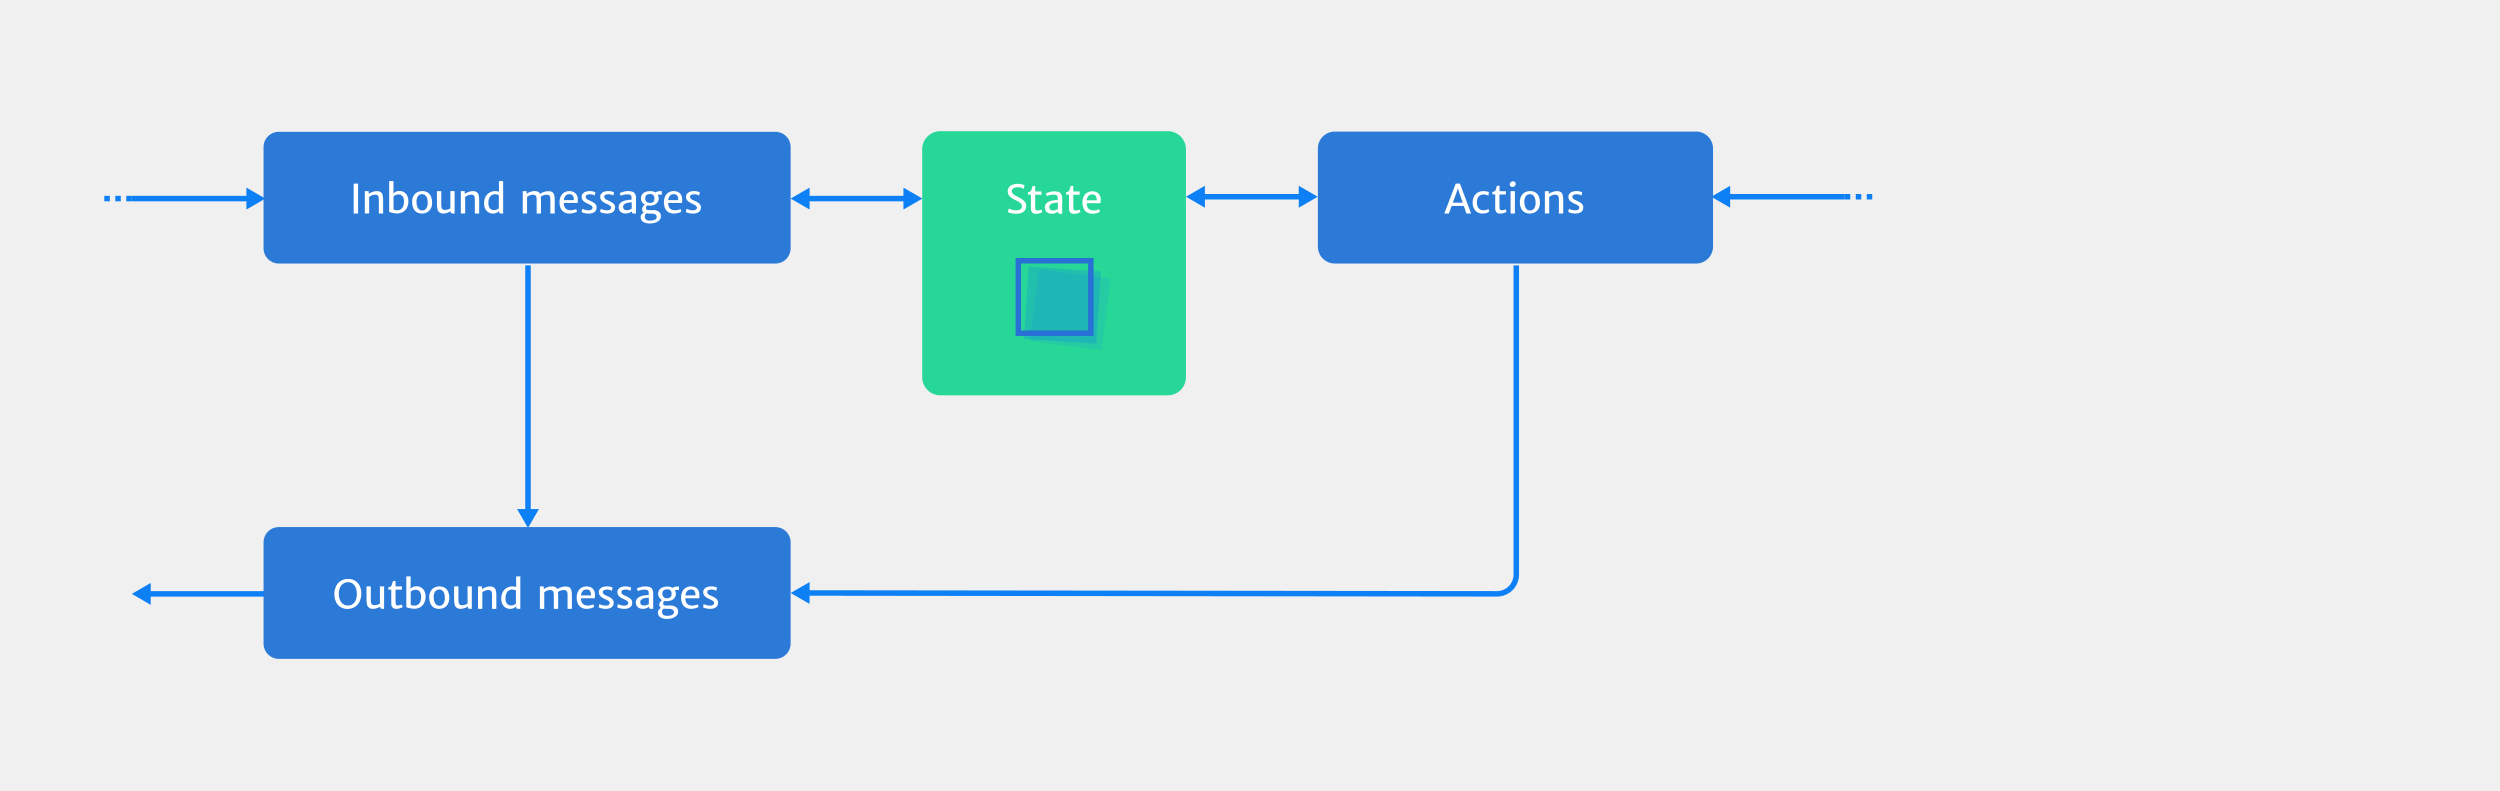
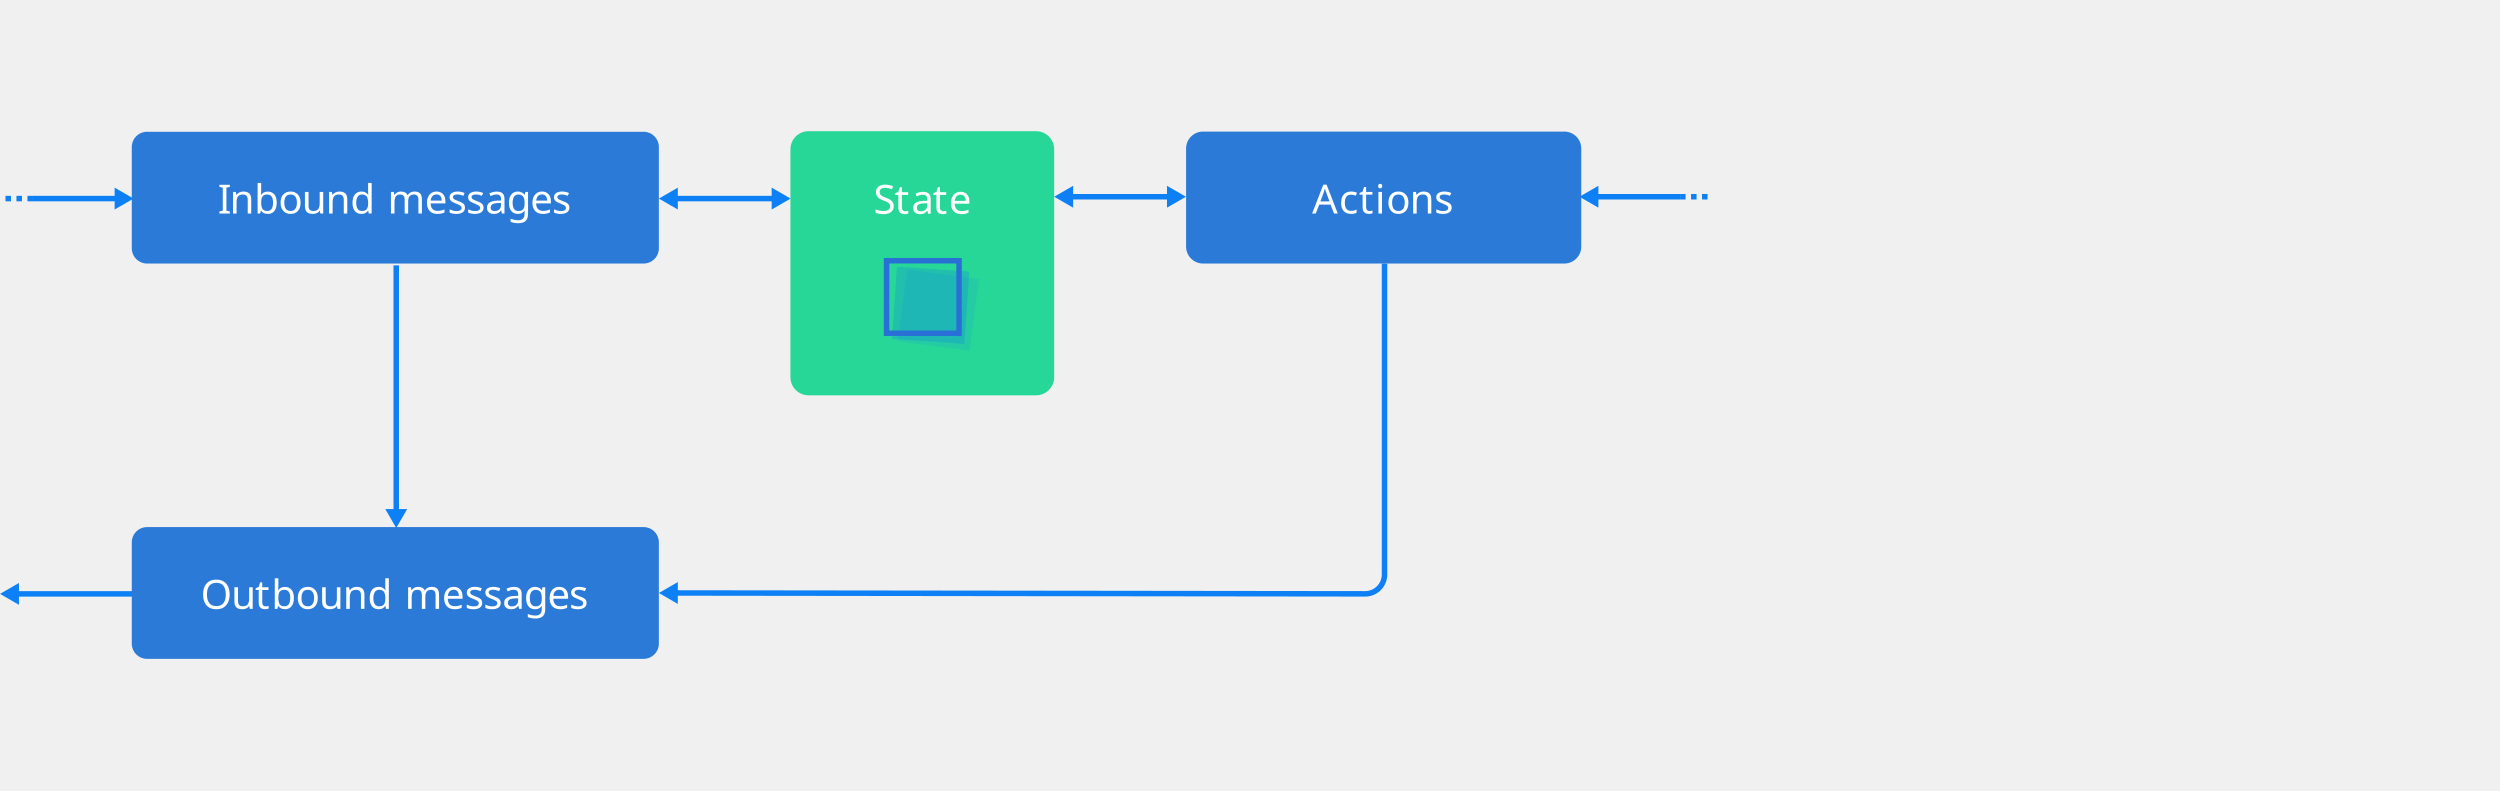
<svg xmlns="http://www.w3.org/2000/svg" id="Layer_1" data-name="Layer 1" viewBox="0 0 1366 432">
  <defs>
-     <style>.cls-1,.cls-9{fill:none;}.cls-1,.cls-3{stroke:#0c80f4;}.cls-1,.cls-3,.cls-9{stroke-miterlimit:10;stroke-width:3px;}.cls-2{fill:#0c80f4;}.cls-3,.cls-5{fill:#fff;}.cls-3{stroke-dasharray:3 3;}.cls-4{fill:#2b7ad8;}.cls-6{fill:#27d798;}.cls-7,.cls-8{fill:#0f6df7;}.cls-7{opacity:0.22;}.cls-8{opacity:0.11;}.cls-9{stroke:#2970d6;}</style>
+     <style>.cls-1,.cls-37{fill:none;}.cls-1,.cls-3{stroke:#0c80f4;}.cls-1,.cls-3,.cls-37{stroke-miterlimit:10;stroke-width:3px;}.cls-2{fill:#0c80f4;}.cls-3,.cls-5{fill:#fff;}.cls-3{stroke-dasharray:3 3;}.cls-4{fill:#2b7ad8;}.cls-5{font-size:22px;font-family:MerriweatherSans-Regular, Merriweather Sans;}.cls-6{letter-spacing:-0.02em;}.cls-7{letter-spacing:-0.01em;}.cls-8{letter-spacing:0em;}.cls-9{letter-spacing:-0.01em;}.cls-10{letter-spacing:-0.02em;}.cls-11{letter-spacing:-0.01em;}.cls-12{letter-spacing:-0.01em;}.cls-13{letter-spacing:-0.02em;}.cls-14{letter-spacing:0em;}.cls-15{letter-spacing:-0.02em;}.cls-16{letter-spacing:-0.01em;}.cls-17{letter-spacing:-0.01em;}.cls-18{letter-spacing:-0.02em;}.cls-19{letter-spacing:0.01em;}.cls-20{letter-spacing:-0.02em;}.cls-21{letter-spacing:-0.02em;}.cls-22{letter-spacing:-0.01em;}.cls-23{letter-spacing:-0.02em;}.cls-24{letter-spacing:-0.01em;}.cls-25{letter-spacing:-0.02em;}.cls-26{letter-spacing:-0.01em;}.cls-27{letter-spacing:-0.01em;}.cls-28{letter-spacing:-0.02em;}.cls-29{letter-spacing:0em;}.cls-30{letter-spacing:-0.01em;}.cls-31{fill:#27d798;}.cls-32{letter-spacing:-0.03em;}.cls-33{letter-spacing:-0.02em;}.cls-34{letter-spacing:-0.02em;}.cls-35,.cls-36{fill:#0f6df7;}.cls-35{opacity:0.22;}.cls-36{opacity:0.11;}.cls-37{stroke:#2970d6;}</style>
  </defs>
-   <line class="cls-1" x1="440.61" y1="108.5" x2="495.39" y2="108.5" />
-   <polygon class="cls-2" points="442.36 114.48 432 108.5 442.36 102.52 442.36 114.48" />
-   <polygon class="cls-2" points="493.64 114.48 504 108.5 493.64 102.52 493.64 114.48" />
-   <line class="cls-1" x1="656.61" y1="107.5" x2="711.39" y2="107.5" />
-   <polygon class="cls-2" points="658.36 113.48 648 107.5 658.36 101.52 658.36 113.48" />
-   <polygon class="cls-2" points="709.64 113.48 720 107.5 709.64 101.52 709.64 113.48" />
-   <line class="cls-1" x1="72" y1="108.5" x2="136.39" y2="108.5" />
-   <polygon class="cls-2" points="134.64 114.48 145 108.5 134.64 102.52 134.64 114.48" />
-   <line class="cls-3" x1="72" y1="108.5" x2="54" y2="108.5" />
-   <line class="cls-3" x1="1008" y1="107.5" x2="1026" y2="107.5" />
-   <line class="cls-1" x1="288.5" y1="145" x2="288.5" y2="279.89" />
-   <polygon class="cls-2" points="282.52 278.14 288.5 288.5 294.48 278.14 282.52 278.14" />
-   <path class="cls-1" d="M440.61,324l377.32.48a10.56,10.56,0,0,0,10.57-10.56V145" />
-   <polygon class="cls-2" points="442.35 330 432 324 442.37 318.03 442.35 330" />
-   <line class="cls-1" x1="145" y1="324.5" x2="80.61" y2="324.5" />
-   <polygon class="cls-2" points="82.36 318.52 72 324.5 82.36 330.48 82.36 318.52" />
-   <line class="cls-1" x1="1008" y1="107.5" x2="943.61" y2="107.5" />
-   <polygon class="cls-2" points="945.36 101.52 935 107.5 945.36 113.48 945.36 101.52" />
-   <rect class="cls-4" x="144" y="72" width="288" height="72" rx="8.3" />
-   <rect class="cls-4" x="144" y="288" width="288" height="72" rx="8.3" />
-   <path class="cls-5" d="M195.66,100.32v16.35h-2.42V100.32Z" />
-   <path class="cls-5" d="M201.45,104.42v1.44a9.85,9.85,0,0,1,2.08-1,7,7,0,0,1,2.37-.45,3.82,3.82,0,0,1,2,.47,2.69,2.69,0,0,1,1.1,1.49,9.37,9.37,0,0,1,.34,2.78v7.52H207v-7.5a6.28,6.28,0,0,0-.17-1.61,1.49,1.49,0,0,0-.59-.89,2.15,2.15,0,0,0-1.24-.29h-.29a4,4,0,0,0-1.48.34,6.54,6.54,0,0,0-1.53.9v9h-2.36V104.42Z" />
-   <path class="cls-5" d="M220.74,105a4.52,4.52,0,0,1,1.75,1.91,6.81,6.81,0,0,1,.65,3.14,7.42,7.42,0,0,1-.76,3.42,5.7,5.7,0,0,1-2.18,2.33,6.2,6.2,0,0,1-3.23.84,10.61,10.61,0,0,1-1.71-.15,14.08,14.08,0,0,1-1.62-.36,4.46,4.46,0,0,1-1-.37V98.93H215V104l-.08,1.72a4.83,4.83,0,0,1,1.36-1,4.48,4.48,0,0,1,2-.39A4.79,4.79,0,0,1,220.74,105Zm-.79,2.23a2.74,2.74,0,0,0-2.29-1,3.45,3.45,0,0,0-1.45.3,6,6,0,0,0-1.18.73v7.23a4.29,4.29,0,0,0,2.21.41,3.13,3.13,0,0,0,1.8-.54,3.52,3.52,0,0,0,1.25-1.58,6.38,6.38,0,0,0,.45-2.52A4.86,4.86,0,0,0,220,107.27Z" />
-   <path class="cls-5" d="M225.86,107.17a4.89,4.89,0,0,1,2-2.06,5.79,5.79,0,0,1,2.88-.7,5.24,5.24,0,0,1,3.06.84,4.83,4.83,0,0,1,1.76,2.24,8.51,8.51,0,0,1,.56,3.16,6.87,6.87,0,0,1-.72,3.27,4.83,4.83,0,0,1-2,2.06,5.83,5.83,0,0,1-2.89.7,5.2,5.2,0,0,1-3-.84,4.83,4.83,0,0,1-1.76-2.24,8.51,8.51,0,0,1-.56-3.16A6.87,6.87,0,0,1,225.86,107.17Zm7.51,1.16a3.52,3.52,0,0,0-1-1.63,2.65,2.65,0,0,0-1.75-.59,2.62,2.62,0,0,0-2.28,1.09,5.34,5.34,0,0,0-.77,3.13,7.73,7.73,0,0,0,.34,2.38,3.85,3.85,0,0,0,1,1.68,2.52,2.52,0,0,0,1.73.61,2.58,2.58,0,0,0,2.28-1.13,5.53,5.53,0,0,0,.78-3.18A7.43,7.43,0,0,0,233.37,108.33Z" />
-   <path class="cls-5" d="M248.41,104.42v12.26h-.92a2.33,2.33,0,0,1-.66-.07.59.59,0,0,1-.38-.27,1.1,1.1,0,0,1-.14-.61v-.3a9.85,9.85,0,0,1-1.93.88,6.48,6.48,0,0,1-2,.37,3.61,3.61,0,0,1-2.29-.63,3,3,0,0,1-1.07-1.73,11.76,11.76,0,0,1-.28-2.84v-7.06h2.36v7a7.67,7.67,0,0,0,.22,2.17,1.37,1.37,0,0,0,.68.9,3.31,3.31,0,0,0,1.34.21,4.69,4.69,0,0,0,1.46-.27,6,6,0,0,0,1.27-.57v-9.47Z" />
-   <path class="cls-5" d="M253.93,104.42v1.44a9.85,9.85,0,0,1,2.08-1,7,7,0,0,1,2.37-.45,3.8,3.8,0,0,1,2,.47,2.69,2.69,0,0,1,1.1,1.49,9.37,9.37,0,0,1,.34,2.78v7.52h-2.36v-7.5a6.84,6.84,0,0,0-.16-1.61,1.55,1.55,0,0,0-.6-.89,2.15,2.15,0,0,0-1.24-.29h-.29a4,4,0,0,0-1.48.34,6.54,6.54,0,0,0-1.53.9v9h-2.36V104.42Z" />
-   <path class="cls-5" d="M274.92,98.93v17.75h-1a2.4,2.4,0,0,1-.67-.07.66.66,0,0,1-.4-.27,1,1,0,0,1-.15-.61v-.44a4.77,4.77,0,0,1-1.37,1,4.48,4.48,0,0,1-2,.4,4.63,4.63,0,0,1-2.42-.64,4.52,4.52,0,0,1-1.75-1.91,6.83,6.83,0,0,1-.65-3.15,7.41,7.41,0,0,1,.76-3.41,5.63,5.63,0,0,1,2.15-2.33,6.2,6.2,0,0,1,3.22-.83,6.73,6.73,0,0,1,2,.3l0-.66V98.93Zm-7.27,14.89a2.73,2.73,0,0,0,2.28,1,3.69,3.69,0,0,0,1.46-.28,5.42,5.42,0,0,0,1.17-.66v-7.14a1.92,1.92,0,0,0-.86-.46,5.13,5.13,0,0,0-1.35-.15,3.12,3.12,0,0,0-1.79.54,3.55,3.55,0,0,0-1.25,1.59,6.38,6.38,0,0,0-.45,2.52A4.91,4.91,0,0,0,267.65,113.82Z" />
-   <path class="cls-5" d="M301.61,104.87a2.65,2.65,0,0,1,1.13,1.47,8.54,8.54,0,0,1,.36,2.76v7.57h-2.37v-7.49a6.46,6.46,0,0,0-.17-1.65,1.37,1.37,0,0,0-.65-.87,2.86,2.86,0,0,0-1.41-.28,4.34,4.34,0,0,0-1.48.29,6,6,0,0,0-1.52.77,11.75,11.75,0,0,1,.1,1.66v7.57h-2.37v-7.49a6.46,6.46,0,0,0-.17-1.65,1.41,1.41,0,0,0-.66-.87,2.82,2.82,0,0,0-1.4-.28,4.16,4.16,0,0,0-1.48.33,5.9,5.9,0,0,0-1.53.91v9h-2.36V104.42h2.1l0,1.43a9.52,9.52,0,0,1,2-1,6.09,6.09,0,0,1,2.24-.45,4.84,4.84,0,0,1,2,.34,2.36,2.36,0,0,1,1.15,1.14,8.32,8.32,0,0,1,2.07-1,7.34,7.34,0,0,1,2.42-.44A3.9,3.9,0,0,1,301.61,104.87Z" />
-   <path class="cls-5" d="M315.7,110.1a5.62,5.62,0,0,1-.1.8h-7.55s0,.12,0,.21c.12,2.52,1.36,3.78,3.74,3.78a8,8,0,0,0,1.63-.2,5.08,5.08,0,0,0,1.42-.46l.45,1.35a4.67,4.67,0,0,1-1.8.79,9.19,9.19,0,0,1-2.34.31,5.67,5.67,0,0,1-2.94-.73,4.63,4.63,0,0,1-1.85-2.12,8,8,0,0,1-.63-3.32,7.46,7.46,0,0,1,.63-3.14,4.9,4.9,0,0,1,1.85-2.17,5.4,5.4,0,0,1,3-.79,5,5,0,0,1,2.24.5,3.89,3.89,0,0,1,1.62,1.5,4.93,4.93,0,0,1,.65,2.41C315.72,109.37,315.71,109.79,315.7,110.1Zm-2.17-1.23a3.35,3.35,0,0,0-.56-2,2.16,2.16,0,0,0-1.89-.77,2.75,2.75,0,0,0-2,.76,4,4,0,0,0-1,2.48h5.39C313.52,109.12,313.53,109,313.53,108.87Z" />
-   <path class="cls-5" d="M318.84,114.4a11.23,11.23,0,0,0,1.28.37,7.23,7.23,0,0,0,1.45.16,2.85,2.85,0,0,0,1.62-.39,1.23,1.23,0,0,0,.56-1.07,1.36,1.36,0,0,0-.64-1.13,9.06,9.06,0,0,0-1.88-1,7.36,7.36,0,0,1-2.52-1.56,3.06,3.06,0,0,1-.9-2.26,2.55,2.55,0,0,1,.59-1.72,3.54,3.54,0,0,1,1.58-1.06,6.92,6.92,0,0,1,2.26-.35,7.39,7.39,0,0,1,1.85.22,6,6,0,0,1,1.25.41L325,106.9a2.79,2.79,0,0,0-1.06-.52,5.54,5.54,0,0,0-1.58-.23,3.45,3.45,0,0,0-1.72.35,1.09,1.09,0,0,0-.6,1,1.5,1.5,0,0,0,.27.9,2.57,2.57,0,0,0,.78.66,11.91,11.91,0,0,0,1.33.6,8.87,8.87,0,0,1,2.57,1.49,2.79,2.79,0,0,1,1,2.23,3.07,3.07,0,0,1-.52,1.81,3.13,3.13,0,0,1-1.49,1.13,6.21,6.21,0,0,1-2.31.39,9.86,9.86,0,0,1-2.31-.27,4.71,4.71,0,0,1-1.58-.6l.35-1.76A4.6,4.6,0,0,0,318.84,114.4Z" />
-   <path class="cls-5" d="M329,114.4a11,11,0,0,0,1.27.37,7.31,7.31,0,0,0,1.45.16,2.81,2.81,0,0,0,1.62-.39,1.22,1.22,0,0,0,.57-1.07,1.39,1.39,0,0,0-.64-1.13,9.46,9.46,0,0,0-1.89-1,7.56,7.56,0,0,1-2.52-1.56,3.05,3.05,0,0,1-.89-2.26,2.59,2.59,0,0,1,.58-1.72,3.57,3.57,0,0,1,1.59-1.06,6.81,6.81,0,0,1,2.25-.35,7.41,7.41,0,0,1,1.86.22,6.22,6.22,0,0,1,1.25.41l-.39,1.86a2.88,2.88,0,0,0-1.06-.52,5.59,5.59,0,0,0-1.58-.23,3.5,3.5,0,0,0-1.73.35,1.08,1.08,0,0,0-.59,1,1.5,1.5,0,0,0,.27.9,2.35,2.35,0,0,0,.78.66,12.52,12.52,0,0,0,1.32.6,8.8,8.8,0,0,1,2.58,1.49,2.82,2.82,0,0,1,1,2.23,3,3,0,0,1-2,2.94,6.12,6.12,0,0,1-2.3.39,9.89,9.89,0,0,1-2.32-.27,4.9,4.9,0,0,1-1.58-.6l.35-1.76A4.41,4.41,0,0,0,329,114.4Z" />
-   <path class="cls-5" d="M345.51,104.72a2.67,2.67,0,0,1,1.47,1.15,4.36,4.36,0,0,1,.53,2.34v8.47h-1a2.75,2.75,0,0,1-.73-.07.64.64,0,0,1-.39-.3,1.57,1.57,0,0,1-.13-.75v-.09a4.51,4.51,0,0,1-1.48.85,5.45,5.45,0,0,1-2,.36,4.32,4.32,0,0,1-1.94-.42,3.1,3.1,0,0,1-1.33-1.2,3.42,3.42,0,0,1-.48-1.83,3.3,3.3,0,0,1,.63-2,4.07,4.07,0,0,1,1.75-1.31,11.43,11.43,0,0,1,2.26-.6,15.91,15.91,0,0,1,2.41-.19V108a2,2,0,0,0-.28-1.16,1.32,1.32,0,0,0-.82-.52,6.6,6.6,0,0,0-1.51-.14,6.84,6.84,0,0,0-1.19.13,10.52,10.52,0,0,0-1.26.32,3.87,3.87,0,0,0-.86.37l-.58-1.47a5.64,5.64,0,0,1,1-.44,13.21,13.21,0,0,1,1.68-.48,8.25,8.25,0,0,1,1.81-.21A7.59,7.59,0,0,1,345.51,104.72Zm-1.9,10a5.3,5.3,0,0,0,1-.36,1.91,1.91,0,0,0,.56-.36v-3.43a11.73,11.73,0,0,0-1.77.15,5.78,5.78,0,0,0-1.59.44,3.1,3.1,0,0,0-1,.73,1.66,1.66,0,0,0-.35,1.09c0,1.26.7,1.89,2.12,1.89A4.1,4.1,0,0,0,343.61,114.77Z" />
-   <path class="cls-5" d="M361.62,106.38h-2.24a3.81,3.81,0,0,1,.55,2,3.67,3.67,0,0,1-.65,2.18,4.05,4.05,0,0,1-1.76,1.38,6.51,6.51,0,0,1-2.52.46,5.57,5.57,0,0,1-1.34-.14,1.71,1.71,0,0,0-.49.57,1.43,1.43,0,0,0-.19.71,1.23,1.23,0,0,0,.3,1,1.69,1.69,0,0,0,1.09.27h2.23a5.11,5.11,0,0,1,3.53.94,3.21,3.21,0,0,1,1,2.43,3,3,0,0,1-.8,2.06,5.14,5.14,0,0,1-2.14,1.39,8.83,8.83,0,0,1-3,.48,6.91,6.91,0,0,1-3.78-.88,3,3,0,0,1-1.36-2.66,2.26,2.26,0,0,1,.51-1.46,4,4,0,0,1,1.2-1,2,2,0,0,1-.94-1.82,2.58,2.58,0,0,1,.4-1.32,3.79,3.79,0,0,1,1.1-1.16,3.9,3.9,0,0,1-1.55-1.37,3.42,3.42,0,0,1-.56-1.94,3.85,3.85,0,0,1,.64-2.27,3.78,3.78,0,0,1,1.77-1.36,6.8,6.8,0,0,1,2.56-.45,5.6,5.6,0,0,1,3,.74,3.69,3.69,0,0,1,1-.53,4,4,0,0,1,1.26-.21h1.19Zm-8.48,10.21a2.38,2.38,0,0,0-.58.7,2.09,2.09,0,0,0-.21,1A2,2,0,0,0,353,120a3.55,3.55,0,0,0,2.2.54,7.29,7.29,0,0,0,1.8-.21,3.37,3.37,0,0,0,1.32-.61,1.24,1.24,0,0,0,.49-1,2.19,2.19,0,0,0-.25-1.12,1.59,1.59,0,0,0-.91-.66,5.73,5.73,0,0,0-1.87-.23h-1.09A13.47,13.47,0,0,1,353.14,116.59Zm3.79-6.27a2.32,2.32,0,0,0,.64-1.87,2.53,2.53,0,0,0-.6-1.82,2.42,2.42,0,0,0-1.81-.62,3.09,3.09,0,0,0-1.89.53,2.14,2.14,0,0,0-.71,1.86,2.53,2.53,0,0,0,.61,1.76,2.38,2.38,0,0,0,1.88.7A2.83,2.83,0,0,0,356.93,110.32Z" />
-   <path class="cls-5" d="M372.74,110.1a5.62,5.62,0,0,1-.1.8h-7.55a1.22,1.22,0,0,1,0,.21q.18,3.78,3.74,3.78a8,8,0,0,0,1.63-.2,5.08,5.08,0,0,0,1.42-.46l.45,1.35a4.62,4.62,0,0,1-1.79.79,9.32,9.32,0,0,1-2.35.31,5.67,5.67,0,0,1-2.94-.73,4.63,4.63,0,0,1-1.85-2.12,8,8,0,0,1-.63-3.32,7.46,7.46,0,0,1,.63-3.14,5,5,0,0,1,1.86-2.17,5.36,5.36,0,0,1,3-.79,5,5,0,0,1,2.24.5,3.83,3.83,0,0,1,1.62,1.5,4.93,4.93,0,0,1,.65,2.41C372.76,109.37,372.75,109.79,372.74,110.1Zm-2.17-1.23a3.35,3.35,0,0,0-.56-2,2.16,2.16,0,0,0-1.89-.77,2.71,2.71,0,0,0-2,.76,4,4,0,0,0-1,2.48h5.4C370.56,109.12,370.57,109,370.57,108.87Z" />
-   <path class="cls-5" d="M375.88,114.4a11.23,11.23,0,0,0,1.28.37,7.23,7.23,0,0,0,1.45.16,2.85,2.85,0,0,0,1.62-.39,1.23,1.23,0,0,0,.56-1.07,1.36,1.36,0,0,0-.64-1.13,9.33,9.33,0,0,0-1.88-1,7.36,7.36,0,0,1-2.52-1.56,3.06,3.06,0,0,1-.9-2.26,2.55,2.55,0,0,1,.59-1.72,3.54,3.54,0,0,1,1.58-1.06,6.92,6.92,0,0,1,2.26-.35,7.39,7.39,0,0,1,1.85.22,6,6,0,0,1,1.25.41L382,106.9a2.79,2.79,0,0,0-1.06-.52,5.59,5.59,0,0,0-1.58-.23,3.45,3.45,0,0,0-1.72.35,1.09,1.09,0,0,0-.6,1,1.5,1.5,0,0,0,.27.9,2.57,2.57,0,0,0,.78.66,12.52,12.52,0,0,0,1.32.6,8.8,8.8,0,0,1,2.58,1.49,2.79,2.79,0,0,1,1,2.23,3.07,3.07,0,0,1-.52,1.81,3.13,3.13,0,0,1-1.49,1.13,6.21,6.21,0,0,1-2.31.39,9.86,9.86,0,0,1-2.31-.27,4.88,4.88,0,0,1-1.59-.6l.36-1.76A4.22,4.22,0,0,0,375.88,114.4Z" />
-   <rect class="cls-4" x="720.08" y="71.89" width="215.92" height="72.11" rx="9.27" />
-   <path class="cls-5" d="M799.84,112.53h-6.69l-1.46,4.14h-2.53l6.25-16.35h2.31l6.1,16.35h-2.59Zm-.6-1.78-2.2-6.34-.46-1.48-.47,1.48-2.32,6.34Z" />
-   <path class="cls-5" d="M812.42,104.61a4.06,4.06,0,0,1,1.16.43L813.2,107a3.3,3.3,0,0,0-1.16-.56,6.11,6.11,0,0,0-1.59-.18,3.45,3.45,0,0,0-1.72.45,3.29,3.29,0,0,0-1.29,1.43,5.29,5.29,0,0,0-.5,2.44,5.55,5.55,0,0,0,.45,2.34,3.41,3.41,0,0,0,1.24,1.49,3.15,3.15,0,0,0,1.76.5,6.43,6.43,0,0,0,1.65-.21,5.17,5.17,0,0,0,1.27-.47l.48,1.31a4.06,4.06,0,0,1-1.58.84,7.4,7.4,0,0,1-2.17.32,5.26,5.26,0,0,1-2.9-.78,5,5,0,0,1-1.85-2.14,7.15,7.15,0,0,1-.64-3.09,7.55,7.55,0,0,1,.67-3.21,5.16,5.16,0,0,1,2-2.23,6,6,0,0,1,3.24-.82A7.88,7.88,0,0,1,812.42,104.61Z" />
-   <path class="cls-5" d="M817,106.2h-1.59v-1.27l.39-.12c.33-.09.57-.18.73-.24a1.13,1.13,0,0,0,.41-.27,1.26,1.26,0,0,0,.29-.48c.11-.28.26-.8.47-1.54l.24-.81h1.41v3h3.46v1.78H819.3v6.09a10.6,10.6,0,0,0,.1,1.7.89.89,0,0,0,.36.65,2,2,0,0,0,.9.15,5.17,5.17,0,0,0,1.12-.15,4.94,4.94,0,0,0,1-.3l.41,1.34a5,5,0,0,1-1.51.69,6.1,6.1,0,0,1-1.87.31,3,3,0,0,1-2.09-.66,3.14,3.14,0,0,1-.74-2.4Z" />
-   <path class="cls-5" d="M825.18,99.91a1.84,1.84,0,0,1,.66-.61,1.71,1.71,0,0,1,.83-.23,1.5,1.5,0,0,1,1.12.41,1.44,1.44,0,0,1,.39,1,1.52,1.52,0,0,1-.25.86,1.67,1.67,0,0,1-.64.6,1.71,1.71,0,0,1-.85.22,1.6,1.6,0,0,1-.75-.18,1.45,1.45,0,0,1-.56-.51,1.49,1.49,0,0,1-.2-.76A1.5,1.5,0,0,1,825.18,99.91Zm2.56,4.51v12.25h-2.36V104.42Z" />
-   <path class="cls-5" d="M831.18,107.17a4.89,4.89,0,0,1,2-2.06,5.79,5.79,0,0,1,2.88-.7,5.21,5.21,0,0,1,3.06.84,4.83,4.83,0,0,1,1.76,2.24,8.51,8.51,0,0,1,.56,3.16,6.87,6.87,0,0,1-.72,3.27,4.83,4.83,0,0,1-2,2.06,5.83,5.83,0,0,1-2.89.7,5.2,5.2,0,0,1-3.05-.84A4.83,4.83,0,0,1,831,113.6a8.51,8.51,0,0,1-.56-3.16A6.87,6.87,0,0,1,831.18,107.17Zm7.52,1.16a3.62,3.62,0,0,0-1-1.63,2.65,2.65,0,0,0-1.75-.59,2.6,2.6,0,0,0-2.27,1.09,5.34,5.34,0,0,0-.78,3.13,7.73,7.73,0,0,0,.34,2.38,3.85,3.85,0,0,0,1,1.68A2.54,2.54,0,0,0,836,115a2.58,2.58,0,0,0,2.28-1.13,5.53,5.53,0,0,0,.78-3.18A7.73,7.73,0,0,0,838.7,108.33Z" />
-   <path class="cls-5" d="M846.25,104.42v1.44a9.85,9.85,0,0,1,2.08-1,7,7,0,0,1,2.37-.45,3.82,3.82,0,0,1,2,.47,2.69,2.69,0,0,1,1.1,1.49,9.37,9.37,0,0,1,.34,2.78v7.52h-2.36v-7.5a6.28,6.28,0,0,0-.17-1.61,1.49,1.49,0,0,0-.59-.89,2.15,2.15,0,0,0-1.24-.29h-.29a4,4,0,0,0-1.48.34,6.54,6.54,0,0,0-1.53.9v9h-2.36V104.42Z" />
-   <path class="cls-5" d="M858,114.4a11.23,11.23,0,0,0,1.28.37,7.23,7.23,0,0,0,1.45.16,2.85,2.85,0,0,0,1.62-.39,1.21,1.21,0,0,0,.56-1.07,1.36,1.36,0,0,0-.64-1.13,9.06,9.06,0,0,0-1.88-1,7.56,7.56,0,0,1-2.52-1.56,3.06,3.06,0,0,1-.9-2.26,2.6,2.6,0,0,1,.59-1.72,3.59,3.59,0,0,1,1.58-1.06,6.92,6.92,0,0,1,2.26-.35,7.41,7.41,0,0,1,1.86.22,5.86,5.86,0,0,1,1.24.41l-.38,1.86a2.85,2.85,0,0,0-1.07-.52,5.54,5.54,0,0,0-1.58-.23,3.48,3.48,0,0,0-1.72.35,1.09,1.09,0,0,0-.6,1,1.51,1.51,0,0,0,.28.9,2.35,2.35,0,0,0,.78.66,10.88,10.88,0,0,0,1.32.6,9.07,9.07,0,0,1,2.58,1.49,2.82,2.82,0,0,1,1,2.23,3,3,0,0,1-2,2.94,6.19,6.19,0,0,1-2.3.39,9.89,9.89,0,0,1-2.32-.27,4.8,4.8,0,0,1-1.58-.6l.35-1.76A4.6,4.6,0,0,0,858,114.4Z" />
-   <path class="cls-5" d="M183.71,320.07a6.76,6.76,0,0,1,2.73-2.82,7.89,7.89,0,0,1,3.87-.94,6.94,6.94,0,0,1,3.72,1,6.52,6.52,0,0,1,2.49,2.77,9.4,9.4,0,0,1,.89,4.19,10,10,0,0,1-1,4.6,6.66,6.66,0,0,1-2.69,2.86,7.79,7.79,0,0,1-3.93,1,6.63,6.63,0,0,1-6.23-3.9,10.52,10.52,0,0,1,.13-8.71Zm10.72,1.17a5.11,5.11,0,0,0-1.61-2.26,4,4,0,0,0-2.59-.85A4.71,4.71,0,0,0,185.8,321a8.31,8.31,0,0,0-.68,3.54,8.43,8.43,0,0,0,.57,3.14,5.32,5.32,0,0,0,1.69,2.31,4.23,4.23,0,0,0,2.68.87,4.64,4.64,0,0,0,2.61-.74,4.74,4.74,0,0,0,1.71-2.2,9.18,9.18,0,0,0,.6-3.52A8.59,8.59,0,0,0,194.43,321.24Z" />
-   <path class="cls-5" d="M209.87,320.42v12.26H209a2.45,2.45,0,0,1-.67-.07.62.62,0,0,1-.38-.27,1.11,1.11,0,0,1-.13-.61v-.3a10.13,10.13,0,0,1-1.93.88,6.59,6.59,0,0,1-2,.37,3.63,3.63,0,0,1-2.29-.63,3.06,3.06,0,0,1-1.07-1.73,11.76,11.76,0,0,1-.28-2.84v-7.06h2.36v7a8,8,0,0,0,.22,2.16,1.4,1.4,0,0,0,.68.9,3.37,3.37,0,0,0,1.35.21,4.63,4.63,0,0,0,1.45-.27,6.07,6.07,0,0,0,1.28-.57v-9.47Z" />
-   <path class="cls-5" d="M213.77,322.2h-1.59v-1.27l.39-.12c.33-.09.57-.18.73-.24a1,1,0,0,0,.41-.27,1.26,1.26,0,0,0,.29-.48c.11-.28.26-.8.47-1.54l.24-.81h1.42v2.95h3.45v1.78h-3.45v6.09a10.93,10.93,0,0,0,.09,1.7.92.92,0,0,0,.36.65,2,2,0,0,0,.9.15,5.17,5.17,0,0,0,1.12-.15,4.72,4.72,0,0,0,1-.3l.41,1.34a5,5,0,0,1-1.51.69,6.1,6.1,0,0,1-1.87.31,3,3,0,0,1-2.09-.66,3.14,3.14,0,0,1-.74-2.4Z" />
-   <path class="cls-5" d="M230.12,321a4.46,4.46,0,0,1,1.75,1.91,6.81,6.81,0,0,1,.66,3.14,7.42,7.42,0,0,1-.77,3.42,5.62,5.62,0,0,1-2.17,2.33,6.21,6.21,0,0,1-3.24.84,10.39,10.39,0,0,1-1.7-.15,13.82,13.82,0,0,1-1.63-.36,4.32,4.32,0,0,1-1-.37V314.93h2.36V320l-.09,1.72a5,5,0,0,1,1.36-1,4.56,4.56,0,0,1,2-.39A4.77,4.77,0,0,1,230.12,321Zm-.79,2.23a2.73,2.73,0,0,0-2.29-1,3.52,3.52,0,0,0-1.45.3,5.66,5.66,0,0,0-1.17.73v7.23a4.25,4.25,0,0,0,2.2.41,3.16,3.16,0,0,0,1.81-.54,3.51,3.51,0,0,0,1.24-1.58,6.38,6.38,0,0,0,.45-2.52A4.79,4.79,0,0,0,229.33,323.27Z" />
-   <path class="cls-5" d="M235.25,323.17a4.87,4.87,0,0,1,2-2.06,5.85,5.85,0,0,1,2.88-.7,5.21,5.21,0,0,1,3.06.84,4.83,4.83,0,0,1,1.76,2.24,8.32,8.32,0,0,1,.56,3.16,6.87,6.87,0,0,1-.72,3.27,4.87,4.87,0,0,1-2,2.06,5.86,5.86,0,0,1-2.89.7,5.18,5.18,0,0,1-3.05-.84,4.85,4.85,0,0,1-1.77-2.24,8.52,8.52,0,0,1-.55-3.16A6.75,6.75,0,0,1,235.25,323.17Zm7.51,1.16a3.54,3.54,0,0,0-1-1.63,2.9,2.9,0,0,0-4,.5,5.34,5.34,0,0,0-.78,3.13,8,8,0,0,0,.34,2.38,3.78,3.78,0,0,0,1.05,1.68A2.51,2.51,0,0,0,240,331a2.57,2.57,0,0,0,2.27-1.13,5.45,5.45,0,0,0,.79-3.18A7.72,7.72,0,0,0,242.76,324.33Z" />
-   <path class="cls-5" d="M257.79,320.42v12.26h-.91a2.45,2.45,0,0,1-.67-.07.62.62,0,0,1-.38-.27,1.11,1.11,0,0,1-.13-.61v-.3a10.13,10.13,0,0,1-1.93.88,6.59,6.59,0,0,1-2,.37,3.63,3.63,0,0,1-2.29-.63,3.06,3.06,0,0,1-1.07-1.73,11.76,11.76,0,0,1-.28-2.84v-7.06h2.36v7a8,8,0,0,0,.22,2.16,1.4,1.4,0,0,0,.68.9,3.37,3.37,0,0,0,1.35.21,4.63,4.63,0,0,0,1.45-.27,6.07,6.07,0,0,0,1.28-.57v-9.47Z" />
-   <path class="cls-5" d="M263.32,320.42v1.44a9.85,9.85,0,0,1,2.08-1,6.88,6.88,0,0,1,2.36-.45,3.8,3.8,0,0,1,2,.47,2.69,2.69,0,0,1,1.1,1.49,9,9,0,0,1,.34,2.78v7.52h-2.36v-7.5a6.34,6.34,0,0,0-.16-1.61,1.58,1.58,0,0,0-.59-.89,2.18,2.18,0,0,0-1.25-.29h-.29a3.86,3.86,0,0,0-1.47.34,6.41,6.41,0,0,0-1.54.9v9.05h-2.36V320.42Z" />
-   <path class="cls-5" d="M284.3,314.93v17.75h-1a2.45,2.45,0,0,1-.67-.07.66.66,0,0,1-.4-.27,1.1,1.1,0,0,1-.14-.61v-.44a5,5,0,0,1-1.38,1,4.45,4.45,0,0,1-2,.4,4.68,4.68,0,0,1-2.42-.64,4.44,4.44,0,0,1-1.74-1.91,6.83,6.83,0,0,1-.66-3.15,7.41,7.41,0,0,1,.76-3.41,5.66,5.66,0,0,1,2.16-2.33,6.16,6.16,0,0,1,3.21-.83,6.68,6.68,0,0,1,2,.3l0-.66v-5.12ZM277,329.82a2.71,2.71,0,0,0,2.28,1,3.64,3.64,0,0,0,1.45-.28,5.42,5.42,0,0,0,1.17-.66v-7.14a1.87,1.87,0,0,0-.86-.46,5.11,5.11,0,0,0-1.34-.15,3.13,3.13,0,0,0-1.8.54,3.54,3.54,0,0,0-1.24,1.59,6.38,6.38,0,0,0-.45,2.52A4.85,4.85,0,0,0,277,329.82Z" />
-   <path class="cls-5" d="M311,320.87a2.63,2.63,0,0,1,1.12,1.47,8.54,8.54,0,0,1,.36,2.76v7.57h-2.36v-7.49a6,6,0,0,0-.18-1.65,1.37,1.37,0,0,0-.65-.87,2.81,2.81,0,0,0-1.41-.28,4.38,4.38,0,0,0-1.48.29,6.21,6.21,0,0,0-1.52.77,11.75,11.75,0,0,1,.1,1.66v7.57h-2.36v-7.49a6,6,0,0,0-.18-1.65,1.41,1.41,0,0,0-.66-.87,2.79,2.79,0,0,0-1.4-.28,4.11,4.11,0,0,0-1.47.33,5.59,5.59,0,0,0-1.53.91v9.05H295V320.42h2.11v1.43a9.78,9.78,0,0,1,2-1,6.09,6.09,0,0,1,2.24-.45,4.77,4.77,0,0,1,2,.34,2.38,2.38,0,0,1,1.16,1.14,8.07,8.07,0,0,1,2.06-1,7.44,7.44,0,0,1,2.43-.44A3.9,3.9,0,0,1,311,320.87Z" />
-   <path class="cls-5" d="M325.08,326.1a5.62,5.62,0,0,1-.1.8h-7.55a1.22,1.22,0,0,1,0,.21q.18,3.78,3.74,3.78a8,8,0,0,0,1.63-.2,5.08,5.08,0,0,0,1.42-.46l.45,1.35a4.62,4.62,0,0,1-1.79.79,9.24,9.24,0,0,1-2.34.31,5.68,5.68,0,0,1-2.95-.73,4.69,4.69,0,0,1-1.85-2.12,8,8,0,0,1-.63-3.32,7.46,7.46,0,0,1,.63-3.14,5,5,0,0,1,1.86-2.17,5.36,5.36,0,0,1,3-.79,5,5,0,0,1,2.24.5,3.78,3.78,0,0,1,1.62,1.5,4.82,4.82,0,0,1,.65,2.41C325.1,325.37,325.09,325.79,325.08,326.1Zm-2.17-1.23a3.42,3.42,0,0,0-.55-2,2.16,2.16,0,0,0-1.9-.77,2.72,2.72,0,0,0-2,.76,3.93,3.93,0,0,0-1,2.48h5.39C322.9,325.12,322.91,325,322.91,324.87Z" />
-   <path class="cls-5" d="M328.23,330.4a9.33,9.33,0,0,0,1.27.37,7.23,7.23,0,0,0,1.45.16,2.81,2.81,0,0,0,1.62-.39,1.21,1.21,0,0,0,.56-1.07,1.39,1.39,0,0,0-.63-1.13,9.46,9.46,0,0,0-1.89-1,7.56,7.56,0,0,1-2.52-1.56,3.06,3.06,0,0,1-.9-2.26,2.6,2.6,0,0,1,.59-1.72,3.59,3.59,0,0,1,1.58-1.06,6.92,6.92,0,0,1,2.26-.35,7.41,7.41,0,0,1,1.86.22,5.86,5.86,0,0,1,1.24.41l-.38,1.86a2.85,2.85,0,0,0-1.07-.52,5.47,5.47,0,0,0-1.57-.23,3.5,3.5,0,0,0-1.73.35,1.08,1.08,0,0,0-.59,1,1.5,1.5,0,0,0,.27.9,2.35,2.35,0,0,0,.78.66,11.64,11.64,0,0,0,1.32.6,9.07,9.07,0,0,1,2.58,1.49,2.82,2.82,0,0,1,1,2.23,3.12,3.12,0,0,1-.52,1.81,3.16,3.16,0,0,1-1.5,1.13,6.15,6.15,0,0,1-2.3.39,9.89,9.89,0,0,1-2.32-.27,4.9,4.9,0,0,1-1.58-.6l.35-1.76A4.41,4.41,0,0,0,328.23,330.4Z" />
-   <path class="cls-5" d="M338.37,330.4a9.5,9.5,0,0,0,1.28.37,7.23,7.23,0,0,0,1.45.16,2.85,2.85,0,0,0,1.62-.39,1.23,1.23,0,0,0,.56-1.07,1.37,1.37,0,0,0-.64-1.13,9.33,9.33,0,0,0-1.88-1,7.36,7.36,0,0,1-2.52-1.56,3.06,3.06,0,0,1-.9-2.26,2.6,2.6,0,0,1,.59-1.72,3.54,3.54,0,0,1,1.58-1.06,6.92,6.92,0,0,1,2.26-.35,7.39,7.39,0,0,1,1.85.22,6,6,0,0,1,1.25.41l-.39,1.86a2.79,2.79,0,0,0-1.06-.52,5.59,5.59,0,0,0-1.58-.23,3.45,3.45,0,0,0-1.72.35,1.09,1.09,0,0,0-.6,1,1.5,1.5,0,0,0,.27.9,2.57,2.57,0,0,0,.78.66,12.52,12.52,0,0,0,1.32.6,8.8,8.8,0,0,1,2.58,1.49,2.79,2.79,0,0,1,1,2.23,3,3,0,0,1-.52,1.81,3.13,3.13,0,0,1-1.49,1.13,6.21,6.21,0,0,1-2.31.39,9.86,9.86,0,0,1-2.31-.27,4.88,4.88,0,0,1-1.59-.6l.36-1.76A4.22,4.22,0,0,0,338.37,330.4Z" />
-   <path class="cls-5" d="M354.89,320.72a2.7,2.7,0,0,1,1.48,1.15,4.36,4.36,0,0,1,.52,2.34v8.47h-1a2.65,2.65,0,0,1-.73-.07.59.59,0,0,1-.39-.3,1.55,1.55,0,0,1-.14-.75v-.09a4.4,4.4,0,0,1-1.48.85,5.41,5.41,0,0,1-2,.36,4.35,4.35,0,0,1-1.94-.42,3.16,3.16,0,0,1-1.33-1.2,3.42,3.42,0,0,1-.48-1.83,3.3,3.3,0,0,1,.63-2,4.1,4.1,0,0,1,1.76-1.31,11.25,11.25,0,0,1,2.26-.6,15.68,15.68,0,0,1,2.4-.19V324a2,2,0,0,0-.27-1.16,1.38,1.38,0,0,0-.83-.52,6.54,6.54,0,0,0-1.51-.14,7,7,0,0,0-1.19.13,10.35,10.35,0,0,0-1.25.32,4,4,0,0,0-.87.37l-.58-1.47a5.83,5.83,0,0,1,1-.44,13,13,0,0,1,1.67-.48,8.32,8.32,0,0,1,1.81-.21A7.54,7.54,0,0,1,354.89,320.72Zm-1.9,10a5.41,5.41,0,0,0,1-.36,2,2,0,0,0,.55-.36v-3.43a12,12,0,0,0-1.77.15,5.8,5.8,0,0,0-1.58.44,2.9,2.9,0,0,0-1,.73,1.61,1.61,0,0,0-.36,1.09c0,1.26.71,1.89,2.12,1.89A4,4,0,0,0,353,330.77Z" />
-   <path class="cls-5" d="M371,322.38h-2.25a3.72,3.72,0,0,1,.55,2,3.67,3.67,0,0,1-.64,2.18A4,4,0,0,1,366.9,328a6.47,6.47,0,0,1-2.52.46,5.49,5.49,0,0,1-1.33-.14,1.73,1.73,0,0,0-.5.57,1.43,1.43,0,0,0-.19.71,1.2,1.2,0,0,0,.31,1,1.65,1.65,0,0,0,1.09.27H366a5.1,5.1,0,0,1,3.53.94,3.17,3.17,0,0,1,1,2.43,3,3,0,0,1-.79,2.07,5.26,5.26,0,0,1-2.15,1.38,8.79,8.79,0,0,1-3,.48,6.85,6.85,0,0,1-3.77-.88,3,3,0,0,1-1.36-2.66,2.31,2.31,0,0,1,.5-1.46,3.91,3.91,0,0,1,1.21-1,2,2,0,0,1-.95-1.82,2.68,2.68,0,0,1,.4-1.32,3.71,3.71,0,0,1,1.11-1.16,4,4,0,0,1-1.56-1.37,3.5,3.5,0,0,1-.56-1.94,3.85,3.85,0,0,1,.64-2.27,3.78,3.78,0,0,1,1.77-1.36,6.84,6.84,0,0,1,2.56-.45,5.64,5.64,0,0,1,3,.74,3.43,3.43,0,0,1,1-.53,3.87,3.87,0,0,1,1.26-.21H371Zm-8.49,10.21a2.51,2.51,0,0,0-.57.7,2.09,2.09,0,0,0-.21,1,2,2,0,0,0,.68,1.66,3.57,3.57,0,0,0,2.21.54,7.29,7.29,0,0,0,1.8-.21,3.39,3.39,0,0,0,1.31-.61,1.25,1.25,0,0,0,.5-1,2.18,2.18,0,0,0-.26-1.12,1.56,1.56,0,0,0-.91-.66,5.7,5.7,0,0,0-1.86-.23h-1.1A13.47,13.47,0,0,1,362.52,332.59Zm3.8-6.27a2.32,2.32,0,0,0,.64-1.87,2.53,2.53,0,0,0-.6-1.82,2.44,2.44,0,0,0-1.82-.62,3.09,3.09,0,0,0-1.89.53,2.17,2.17,0,0,0-.71,1.86,2.54,2.54,0,0,0,.62,1.76,2.36,2.36,0,0,0,1.87.7A2.88,2.88,0,0,0,366.32,326.32Z" />
-   <path class="cls-5" d="M382.12,326.1a4.47,4.47,0,0,1-.1.8h-7.55a1.22,1.22,0,0,1,0,.21c.13,2.52,1.37,3.78,3.74,3.78a7.94,7.94,0,0,0,1.63-.2,5,5,0,0,0,1.42-.46l.45,1.35a4.62,4.62,0,0,1-1.79.79,9.19,9.19,0,0,1-2.34.31,5.68,5.68,0,0,1-2.95-.73,4.61,4.61,0,0,1-1.84-2.12,7.8,7.8,0,0,1-.64-3.32,7.46,7.46,0,0,1,.63-3.14,5,5,0,0,1,1.86-2.17,5.36,5.36,0,0,1,3-.79,5.09,5.09,0,0,1,2.25.5,3.81,3.81,0,0,1,1.61,1.5,4.82,4.82,0,0,1,.65,2.41C382.14,325.37,382.14,325.79,382.12,326.1ZM380,324.87a3.34,3.34,0,0,0-.55-2,2.16,2.16,0,0,0-1.9-.77,2.74,2.74,0,0,0-2,.76,4,4,0,0,0-1,2.48h5.39C379.94,325.12,380,325,380,324.87Z" />
-   <path class="cls-5" d="M385.27,330.4a9.33,9.33,0,0,0,1.27.37,7.23,7.23,0,0,0,1.45.16,2.81,2.81,0,0,0,1.62-.39,1.21,1.21,0,0,0,.56-1.07,1.39,1.39,0,0,0-.63-1.13,9.46,9.46,0,0,0-1.89-1,7.56,7.56,0,0,1-2.52-1.56,3.06,3.06,0,0,1-.9-2.26,2.6,2.6,0,0,1,.59-1.72,3.59,3.59,0,0,1,1.58-1.06,6.92,6.92,0,0,1,2.26-.35,7.41,7.41,0,0,1,1.86.22,5.86,5.86,0,0,1,1.24.41l-.38,1.86a2.85,2.85,0,0,0-1.07-.52,5.47,5.47,0,0,0-1.57-.23,3.5,3.5,0,0,0-1.73.35,1.08,1.08,0,0,0-.59,1,1.5,1.5,0,0,0,.27.9,2.35,2.35,0,0,0,.78.66,11.64,11.64,0,0,0,1.32.6,9.07,9.07,0,0,1,2.58,1.49,2.82,2.82,0,0,1,1,2.23,3.12,3.12,0,0,1-.52,1.81,3.16,3.16,0,0,1-1.5,1.13,6.15,6.15,0,0,1-2.3.39,9.89,9.89,0,0,1-2.32-.27,4.9,4.9,0,0,1-1.58-.6l.35-1.76A4.41,4.41,0,0,0,385.27,330.4Z" />
-   <rect class="cls-6" x="503.89" y="71.68" width="144.11" height="144.32" rx="9.9" />
-   <path class="cls-5" d="M551.26,113.91a6.32,6.32,0,0,0,1.73.7,7.81,7.81,0,0,0,2.12.3,4.51,4.51,0,0,0,2.43-.54,1.85,1.85,0,0,0,.83-1.68,2.09,2.09,0,0,0-.41-1.29,3.54,3.54,0,0,0-1.11-1q-.71-.42-2.1-1.08a10.13,10.13,0,0,1-3-2,3.86,3.86,0,0,1-1.14-2.77,3.52,3.52,0,0,1,.77-2.37,4.31,4.31,0,0,1,2-1.33,8.38,8.38,0,0,1,2.66-.41,9.12,9.12,0,0,1,2.31.25,5.21,5.21,0,0,1,1.49.6l-.48,1.94a5.44,5.44,0,0,0-3.35-.91,5.39,5.39,0,0,0-1.53.21,2.75,2.75,0,0,0-1.15.65,1.51,1.51,0,0,0-.44,1.09,2.47,2.47,0,0,0,.31,1.28,3.12,3.12,0,0,0,1,.94,20.34,20.34,0,0,0,2,1.09,25.41,25.41,0,0,1,2.3,1.31,6.14,6.14,0,0,1,1.58,1.51,3.43,3.43,0,0,1,.64,2.06,4.16,4.16,0,0,1-.68,2.42,4.08,4.08,0,0,1-1.91,1.45,7.79,7.79,0,0,1-2.86.48,12.42,12.42,0,0,1-1.95-.15,12.58,12.58,0,0,1-1.63-.36,4.64,4.64,0,0,1-1-.42Z" />
-   <path class="cls-5" d="M563.28,106.34h-1.59v-1.28l.39-.11a7.24,7.24,0,0,0,.73-.25,1.13,1.13,0,0,0,.41-.27,1.14,1.14,0,0,0,.29-.47c.1-.29.26-.8.47-1.55l.24-.81h1.41v3h3.46v1.79h-3.46v6.08a10.84,10.84,0,0,0,.1,1.71.88.88,0,0,0,.36.64,1.94,1.94,0,0,0,.9.15,5.86,5.86,0,0,0,1.12-.14,4.25,4.25,0,0,0,1-.31l.41,1.34a5.22,5.22,0,0,1-1.51.7,6.39,6.39,0,0,1-1.87.3,3,3,0,0,1-2.09-.66,3.14,3.14,0,0,1-.74-2.4Z" />
-   <path class="cls-5" d="M578.38,104.86a2.73,2.73,0,0,1,1.48,1.14,4.41,4.41,0,0,1,.52,2.34v8.47h-1a3.24,3.24,0,0,1-.73-.06.65.65,0,0,1-.39-.3,1.6,1.6,0,0,1-.14-.76v-.08a4.58,4.58,0,0,1-1.48.85,5.62,5.62,0,0,1-2,.35,4.35,4.35,0,0,1-1.94-.42,3.16,3.16,0,0,1-1.33-1.2,3.37,3.37,0,0,1-.48-1.83,3.3,3.3,0,0,1,.63-2,4.1,4.1,0,0,1,1.76-1.31,10.63,10.63,0,0,1,2.26-.59,15.74,15.74,0,0,1,2.4-.2v-1.11a2,2,0,0,0-.27-1.16,1.42,1.42,0,0,0-.83-.52,6.64,6.64,0,0,0-1.51-.13,6.14,6.14,0,0,0-1.19.13,10.38,10.38,0,0,0-1.25.31,4.87,4.87,0,0,0-.87.37l-.58-1.47a6.73,6.73,0,0,1,1-.44,13,13,0,0,1,1.67-.48,8.32,8.32,0,0,1,1.81-.21A7.52,7.52,0,0,1,578.38,104.86Zm-1.9,10a5.41,5.41,0,0,0,1-.36,2,2,0,0,0,.55-.36v-3.43a12,12,0,0,0-1.77.15,5.8,5.8,0,0,0-1.58.44,2.9,2.9,0,0,0-1,.73,1.63,1.63,0,0,0-.36,1.09c0,1.26.71,1.89,2.12,1.89A4,4,0,0,0,576.48,114.9Z" />
-   <path class="cls-5" d="M584.1,106.34h-1.59v-1.28l.38-.11a7.24,7.24,0,0,0,.73-.25,1.17,1.17,0,0,0,.42-.27,1.25,1.25,0,0,0,.28-.47c.11-.29.27-.8.47-1.55l.24-.81h1.42v3h3.46v1.79h-3.46v6.08a11.18,11.18,0,0,0,.09,1.71.92.92,0,0,0,.36.64,2,2,0,0,0,.9.15,5.77,5.77,0,0,0,1.12-.14,4.37,4.37,0,0,0,1-.31l.4,1.34a5.22,5.22,0,0,1-1.51.7,6.39,6.39,0,0,1-1.87.3,3,3,0,0,1-2.08-.66,3.1,3.1,0,0,1-.74-2.4Z" />
-   <path class="cls-5" d="M601.41,110.23a4.53,4.53,0,0,1-.09.8h-7.55s0,.12,0,.22Q594,115,597.51,115a8.23,8.23,0,0,0,1.64-.21,4.77,4.77,0,0,0,1.42-.46l.45,1.36a4.9,4.9,0,0,1-1.8.79,9.63,9.63,0,0,1-2.34.3,5.58,5.58,0,0,1-2.94-.73,4.61,4.61,0,0,1-1.85-2.11,8,8,0,0,1-.63-3.33,7.65,7.65,0,0,1,.62-3.14,5,5,0,0,1,1.86-2.16,5.39,5.39,0,0,1,3-.8,5,5,0,0,1,2.25.5,4,4,0,0,1,1.62,1.5,4.93,4.93,0,0,1,.65,2.41C601.44,109.5,601.43,109.93,601.41,110.23ZM599.24,109a3.39,3.39,0,0,0-.55-2,2.19,2.19,0,0,0-1.9-.77,2.75,2.75,0,0,0-2,.77,4,4,0,0,0-1,2.47h5.39A4.4,4.4,0,0,0,599.24,109Z" />
-   <rect class="cls-7" x="560.69" y="146.98" width="39.62" height="39.62" transform="translate(12.66 -39.01) rotate(3.89)" />
-   <rect class="cls-8" x="564.95" y="151.49" width="39.62" height="39.62" transform="matrix(0.99, 0.13, -0.13, 0.99, 28.06, -76.43)" />
-   <rect class="cls-9" x="556.42" y="142.46" width="39.62" height="39.62" />
+   <line class="cls-1" x1="368.61" y1="108.5" x2="423.39" y2="108.5" />
+   <polygon class="cls-2" points="370.36 114.48 360 108.5 370.36 102.52 370.36 114.48" />
+   <polygon class="cls-2" points="421.64 114.48 432 108.5 421.64 102.52 421.64 114.48" />
+   <line class="cls-1" x1="584.61" y1="107.5" x2="639.39" y2="107.5" />
+   <polygon class="cls-2" points="586.36 113.48 576 107.5 586.36 101.52 586.36 113.48" />
+   <polygon class="cls-2" points="637.64 113.48 648 107.5 637.64 101.52 637.64 113.48" />
+   <line class="cls-1" x1="18" y1="108.5" x2="64.39" y2="108.5" />
+   <polygon class="cls-2" points="62.64 114.48 73 108.5 62.64 102.52 62.64 114.48" />
+   <line class="cls-3" x1="18" y1="108.5" y2="108.5" />
+   <line class="cls-3" x1="918" y1="107.5" x2="936" y2="107.5" />
+   <line class="cls-1" x1="216.5" y1="145" x2="216.5" y2="279.89" />
+   <polygon class="cls-2" points="210.52 278.14 216.5 288.5 222.48 278.14 210.52 278.14" />
+   <path class="cls-1" d="M368.61,324l377.32.48a10.56,10.56,0,0,0,10.57-10.56V144" />
+   <polygon class="cls-2" points="370.35 330 360 324 370.37 318.03 370.35 330" />
+   <line class="cls-1" x1="73" y1="324.5" x2="8.61" y2="324.5" />
+   <polygon class="cls-2" points="10.36 318.52 0 324.5 10.36 330.48 10.36 318.52" />
+   <line class="cls-1" x1="918" y1="107.5" x2="871.61" y2="107.5" />
+   <polygon class="cls-2" points="873.36 101.52 863 107.5 873.36 113.48 873.36 101.52" />
+   <rect class="cls-4" x="72" y="72" width="288" height="72" rx="8.3" />
+   <rect class="cls-4" x="72" y="288" width="288" height="72" rx="8.3" />
+   <text class="cls-5" transform="translate(119.01 116.67)">
+     <tspan class="cls-6">I</tspan>
+     <tspan class="cls-7" x="6.44" y="0">n</tspan>
+     <tspan class="cls-8" x="19.88" y="0">b</tspan>
+     <tspan class="cls-9" x="33.1" y="0">o</tspan>
+     <tspan class="cls-10" x="45.87" y="0">u</tspan>
+     <tspan class="cls-11" x="58.92" y="0">n</tspan>
+     <tspan x="72.4" y="0">d </tspan>
+     <tspan class="cls-12" x="92.73" y="0">me</tspan>
+     <tspan class="cls-13" x="125.52" y="0">s</tspan>
+     <tspan class="cls-14" x="135.66" y="0">s</tspan>
+     <tspan class="cls-15" x="146.08" y="0">a</tspan>
+     <tspan class="cls-16" x="157.86" y="0">g</tspan>
+     <tspan class="cls-17" x="170.72" y="0">e</tspan>
+     <tspan x="182.56" y="0">s</tspan>
+   </text>
+   <rect class="cls-4" x="648.08" y="71.89" width="215.92" height="72.11" rx="9.27" />
+   <text class="cls-5" transform="translate(716.93 116.67)">
+     <tspan class="cls-18">A</tspan>
+     <tspan class="cls-19" x="14.68" y="0">c</tspan>
+     <tspan class="cls-20" x="25.57" y="0">t</tspan>
+     <tspan class="cls-21" x="34.37" y="0">i</tspan>
+     <tspan class="cls-22" x="40.5" y="0">o</tspan>
+     <tspan class="cls-23" x="53.33" y="0">n</tspan>
+     <tspan x="66.72" y="0">s</tspan>
+   </text>
+   <text class="cls-5" transform="translate(109.63 332.67)">
+     <tspan class="cls-24">O</tspan>
+     <tspan class="cls-25" x="16.72" y="0">u</tspan>
+     <tspan class="cls-26" x="29.7" y="0">t</tspan>
+     <tspan class="cls-8" x="38.64" y="0">b</tspan>
+     <tspan class="cls-27" x="51.87" y="0">o</tspan>
+     <tspan class="cls-10" x="64.64" y="0">u</tspan>
+     <tspan class="cls-11" x="77.69" y="0">n</tspan>
+     <tspan x="91.17" y="0">d </tspan>
+     <tspan class="cls-12" x="111.49" y="0">me</tspan>
+     <tspan class="cls-28" x="144.29" y="0">s</tspan>
+     <tspan class="cls-29" x="154.43" y="0">s</tspan>
+     <tspan class="cls-15" x="164.84" y="0">a</tspan>
+     <tspan class="cls-16" x="176.63" y="0">g</tspan>
+     <tspan class="cls-30" x="189.49" y="0">e</tspan>
+     <tspan x="201.33" y="0">s</tspan>
+   </text>
+   <rect class="cls-31" x="431.89" y="71.68" width="144.11" height="144.32" rx="9.9" />
+   <text class="cls-5" transform="translate(477.31 116.8)">
+     <tspan class="cls-32">S</tspan>
+     <tspan x="11.52" y="0">t</tspan>
+     <tspan class="cls-33" x="20.65" y="0">a</tspan>
+     <tspan class="cls-34" x="32.33" y="0">t</tspan>
+     <tspan x="41.1" y="0">e</tspan>
+   </text>
+   <rect class="cls-35" x="488.69" y="146.98" width="39.62" height="39.62" transform="translate(12.49 -34.12) rotate(3.89)" />
+   <rect class="cls-36" x="492.95" y="151.49" width="39.62" height="39.62" transform="matrix(0.99, 0.13, -0.13, 0.99, 27.41, -66.83)" />
+   <rect class="cls-37" x="484.42" y="142.46" width="39.62" height="39.62" />
</svg>
